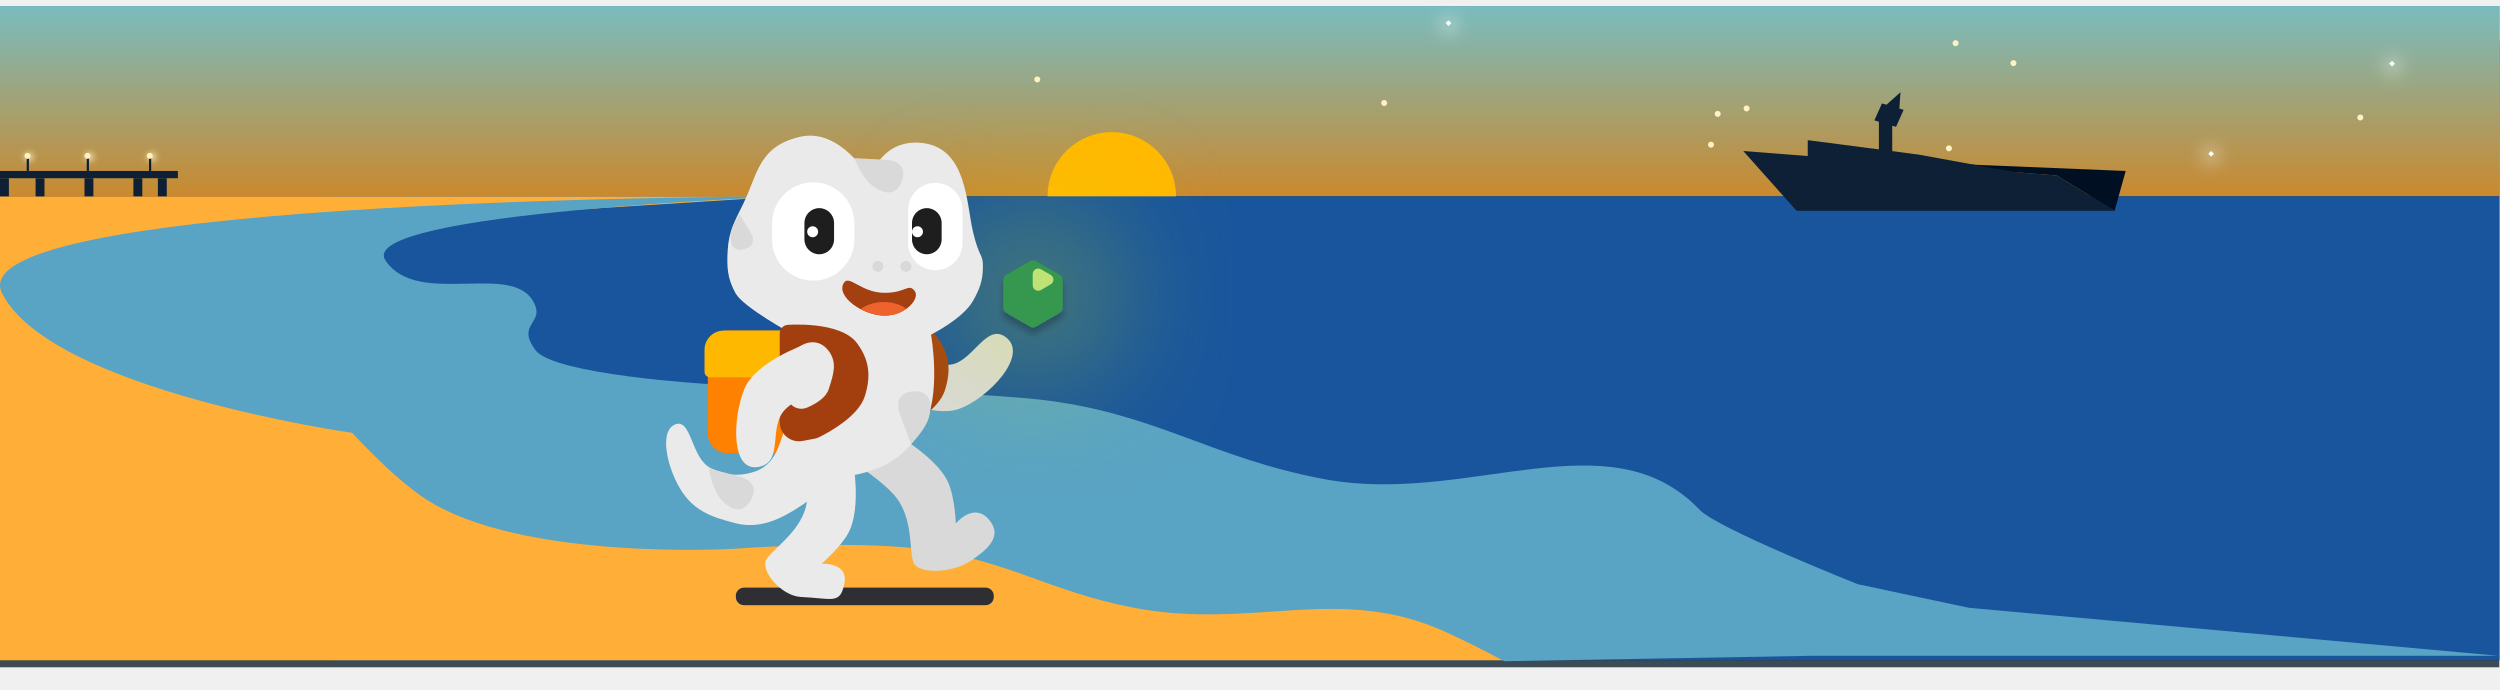
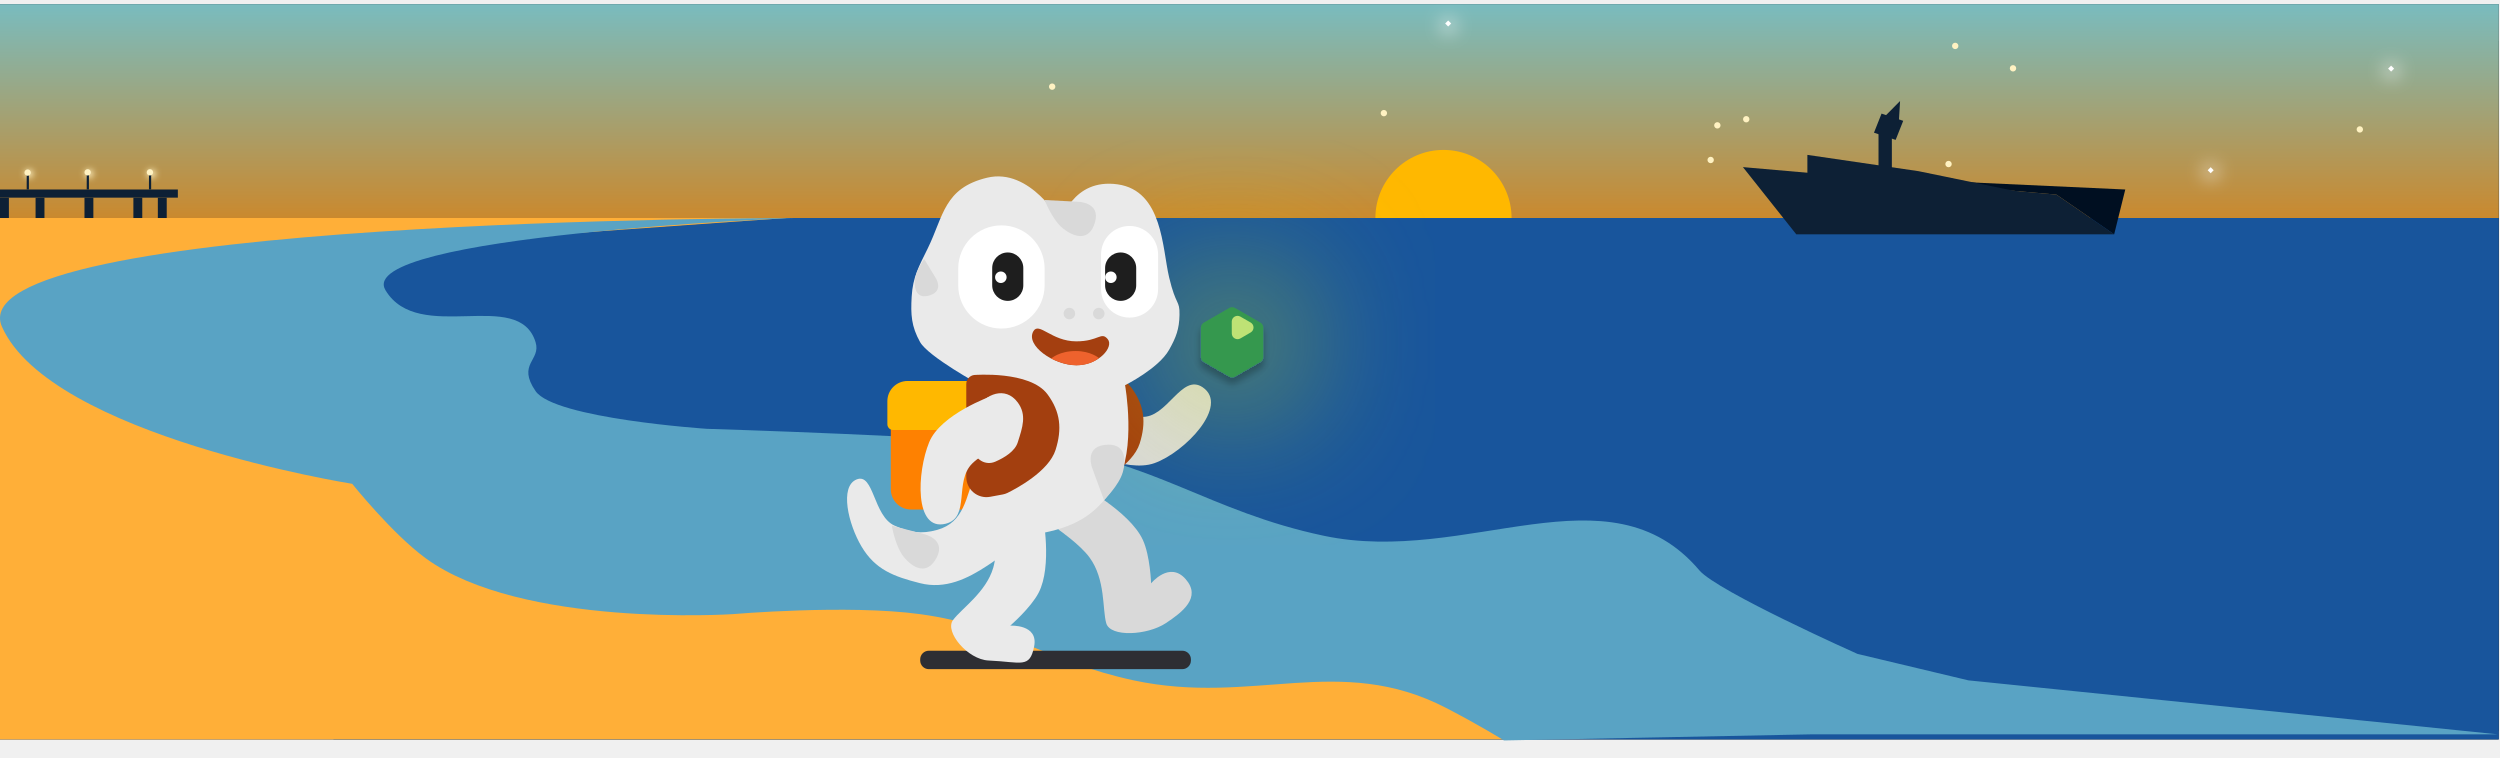
- <svg xmlns="http://www.w3.org/2000/svg" width="1664" height="459" viewBox="0 0 1664 459" fill="none">
-   <rect y="27.119" width="1663.51" height="417.033" fill="#3D4B54" />
-   <rect x="707.438" y="395.635" width="248.639" height="18.483" rx="9.242" fill="#F7F7F7" />
-   <rect y="4.016" width="1663.51" height="435.492" fill="#21282C" />
-   <rect y="4.016" width="1663.51" height="126.667" fill="url(#paint0_linear_760_2890)" />
-   <circle cx="739.996" cy="130.68" r="42.758" fill="#FFB800" />
-   <rect x="221.998" y="130.682" width="1441.51" height="308.825" fill="#18559C" />
-   <path d="M0 130.682H523.177L236.799 148.777L292.298 254.332L1017.49 404.523L1000.47 439.507H0V130.682Z" fill="#FFAF38" />
+ <svg xmlns="http://www.w3.org/2000/svg" width="1657" height="502" viewBox="0 0 1657 502" fill="none">
+   <rect y="27.104" width="1656.18" height="457.45" fill="#3D4B54" />
+   <rect x="704.32" y="431.334" width="247.543" height="20.275" rx="10.137" fill="#F7F7F7" />
+   <rect y="2.762" width="1656.18" height="487.326" fill="#21282C" />
+   <rect y="2.762" width="1656.18" height="141.743" fill="url(#paint0_linear_760_2890)" />
+   <circle cx="956.737" cy="144.5" r="45.131" fill="#FFB800" />
+   <rect x="221.02" y="144.504" width="1435.16" height="345.583" fill="#18559C" />
+   <path d="M0 144.504H520.871L235.755 164.753L291.01 282.872L1013.01 450.939L996.065 490.087H0V144.504Z" fill="#FFAF38" />
  <g filter="url(#filter0_f_760_2890)">
-     <rect x="1466.67" y="103.121" width="6.681" height="6.681" transform="rotate(-45 1466.67 103.121)" fill="white" />
+     <rect x="1460.21" y="113.963" width="7.052" height="7.052" transform="rotate(-45 1460.21 113.963)" fill="white" />
  </g>
-   <rect x="1469.84" y="102.375" width="2.672" height="2.672" transform="rotate(-45 1469.84 102.375)" fill="white" />
+   <rect x="1463.24" y="112.828" width="2.821" height="2.821" transform="rotate(-45 1463.24 112.828)" fill="white" />
  <g filter="url(#filter1_f_760_2890)">
-     <rect x="1587.57" y="43.723" width="6.681" height="6.681" transform="rotate(-45 1587.57 43.7227)" fill="white" />
+     <rect x="1580.01" y="46.893" width="7.052" height="7.052" transform="rotate(-45 1580.01 46.8926)" fill="white" />
  </g>
-   <rect x="1590.24" y="42.389" width="2.672" height="2.672" transform="rotate(-45 1590.24 42.3887)" fill="white" />
+   <rect x="1582.83" y="45.486" width="2.821" height="2.821" transform="rotate(-45 1582.83 45.4863)" fill="white" />
  <g filter="url(#filter2_f_760_2890)">
-     <rect x="959.543" y="16.725" width="6.681" height="6.681" transform="rotate(-45 959.543 16.7246)" fill="white" />
+     <rect x="955.033" y="16.986" width="7.052" height="7.052" transform="rotate(-45 955.033 16.9863)" fill="white" />
  </g>
-   <rect x="962.215" y="15.387" width="2.672" height="2.672" transform="rotate(-45 962.215 15.3867)" fill="white" />
-   <circle cx="1571.01" cy="78.205" r="2.004" fill="#FFF2C2" />
-   <circle cx="1297.21" cy="98.713" r="2.004" fill="#FFF2C2" />
-   <circle cx="1340.13" cy="42.016" r="2.004" fill="#FFF2C2" />
-   <circle cx="1301.65" cy="28.747" r="2.004" fill="#FFF2C2" />
-   <circle cx="1162.53" cy="72.174" r="2.004" fill="#FFF2C2" />
-   <circle cx="1143.3" cy="75.793" r="2.004" fill="#FFF2C2" />
-   <circle cx="921.295" cy="68.555" r="2.004" fill="#FFF2C2" />
-   <circle cx="1138.85" cy="96.301" r="2.004" fill="#FFF2C2" />
-   <circle cx="690.416" cy="52.871" r="2.004" fill="#FFF2C2" />
-   <path d="M1160.31 100.521L1368.99 116.807L1407.47 140.331H1195.83L1160.31 100.521Z" fill="#0D2035" />
-   <path d="M1238.01 106.555L1414.87 113.793L1407.47 140.332L1368.99 116.809L1238.01 106.555Z" fill="#000F21" />
-   <path d="M1203.23 93.283L1277.23 102.934L1349.75 116.204H1203.23V93.283Z" fill="#0D2035" />
-   <rect x="1250.59" y="73.982" width="8.88" height="31.365" fill="#0D2035" />
-   <rect width="15.045" height="12.372" transform="matrix(0.95882 0.284016 -0.407202 0.913338 1252.62 68.8359)" fill="#0D2035" />
-   <path d="M1264.95 61.365L1264.12 73.829L1254.66 70.609L1264.95 61.365Z" fill="#0D2035" />
-   <path d="M1310.42 404.523L1662.77 436.491H1206.19L1001.21 440.11C1001.21 440.11 985.274 431.227 962.623 420.809C891.575 388.13 834.113 419.69 754.684 404.523C697.65 393.632 670.541 372.371 612.605 365.317C564.302 359.435 487.546 365.317 487.546 365.317C487.546 365.317 346.837 373.53 283.306 332.142C261.091 317.669 234.467 288.11 234.467 288.11C234.467 288.11 33.928 259.761 1.368 195.221C-31.192 130.682 528.245 130.682 528.245 130.682C528.245 130.682 234.467 140.936 256.667 173.507C278.867 206.078 345.38 171.521 356.566 204.269C360.287 215.161 343.986 216.936 356.566 233.221C369.146 249.507 470.526 255.539 470.526 255.539C470.526 255.539 637.595 260.08 690.305 265.793C768.394 274.256 804.469 304.418 881.223 318.872C976.874 336.885 1071.14 276.171 1131.34 339.38C1143.17 351.797 1236.53 388.84 1236.53 388.84L1310.42 404.523Z" fill="#59A3C4" />
-   <rect y="113.791" width="118.399" height="4.825" fill="#0D2035" />
-   <rect x="62.158" y="118.617" width="12.063" height="5.92" transform="rotate(90 62.1582 118.617)" fill="#0D2035" />
-   <rect x="110.998" y="118.617" width="12.063" height="5.92" transform="rotate(90 110.998 118.617)" fill="#0D2035" />
-   <rect x="94.719" y="118.617" width="12.063" height="5.92" transform="rotate(90 94.7188 118.617)" fill="#0D2035" />
-   <rect x="29.6" y="118.617" width="12.063" height="5.92" transform="rotate(90 29.5996 118.617)" fill="#0D2035" />
-   <rect x="5.92" y="118.617" width="12.063" height="5.92" transform="rotate(90 5.91992 118.617)" fill="#0D2035" />
+   <rect x="957.852" y="15.576" width="2.821" height="2.821" transform="rotate(-45 957.852 15.5762)" fill="white" />
+   <circle cx="1564.09" cy="85.781" r="2.116" fill="#FFF2C2" />
+   <circle cx="1291.49" cy="108.729" r="2.116" fill="#FFF2C2" />
+   <circle cx="1334.22" cy="45.285" r="2.116" fill="#FFF2C2" />
+   <circle cx="1295.92" cy="30.436" r="2.116" fill="#FFF2C2" />
+   <circle cx="1157.41" cy="79.031" r="2.116" fill="#FFF2C2" />
+   <circle cx="1138.26" cy="83.082" r="2.116" fill="#FFF2C2" />
+   <circle cx="917.235" cy="74.983" r="2.116" fill="#FFF2C2" />
+   <circle cx="1133.83" cy="106.032" r="2.116" fill="#FFF2C2" />
+   <circle cx="697.373" cy="57.432" r="2.116" fill="#FFF2C2" />
+   <path d="M1155.2 110.754L1362.96 128.978L1401.27 155.302H1190.56L1155.2 110.754Z" fill="#0D2035" />
+   <path d="M1232.56 117.504L1408.64 125.604L1401.27 155.302L1362.96 128.978L1232.56 117.504Z" fill="#000F21" />
+   <path d="M1197.93 102.656L1271.6 113.456L1343.8 128.305H1197.93V102.656Z" fill="#0D2035" />
+   <rect x="1245.08" y="81.055" width="8.841" height="35.098" fill="#0D2035" />
+   <rect width="15.137" height="13.603" transform="matrix(0.948796 0.31589 -0.368714 0.929543 1247.09 75.2969)" fill="#0D2035" />
+   <path d="M1259.37 66.938L1258.55 80.885L1249.13 77.282L1259.37 66.938Z" fill="#0D2035" />
+   <path d="M1304.65 450.939L1655.44 486.712H1200.88L996.802 490.762C996.802 490.762 980.932 480.821 958.381 469.163C887.645 432.595 830.437 467.911 751.358 450.939C694.575 438.751 667.586 414.96 609.905 407.066C561.815 400.484 485.397 407.066 485.397 407.066C485.397 407.066 345.308 416.257 282.058 369.943C259.94 353.747 233.433 320.67 233.433 320.67C233.433 320.67 33.779 288.947 1.362 216.725C-31.055 144.504 525.917 144.504 525.917 144.504C525.917 144.504 233.433 155.978 255.535 192.427C277.638 228.875 343.858 190.204 354.995 226.85C358.699 239.039 342.47 241.024 354.995 259.248C367.519 277.472 468.452 284.222 468.452 284.222C468.452 284.222 634.785 289.304 687.262 295.696C765.007 305.167 800.924 338.918 877.34 355.093C972.569 375.251 1066.42 307.31 1126.36 378.042C1138.13 391.937 1231.08 433.389 1231.08 433.389L1304.65 450.939Z" fill="#59A3C4" />
+   <rect y="125.604" width="117.878" height="5.4" fill="#0D2035" />
+   <rect x="61.885" y="131.004" width="13.499" height="5.894" transform="rotate(90 61.8848 131.004)" fill="#0D2035" />
+   <rect x="110.51" y="131.004" width="13.499" height="5.894" transform="rotate(90 110.51 131.004)" fill="#0D2035" />
+   <rect x="94.301" y="131.004" width="13.499" height="5.894" transform="rotate(90 94.3008 131.004)" fill="#0D2035" />
+   <rect x="29.469" y="131.004" width="13.499" height="5.894" transform="rotate(90 29.4688 131.004)" fill="#0D2035" />
+   <rect x="5.895" y="131.004" width="13.499" height="5.894" transform="rotate(90 5.89453 131.004)" fill="#0D2035" />
  <g filter="url(#filter3_f_760_2890)">
-     <circle cx="59.487" cy="104.461" r="2.672" fill="#FFF2C2" />
+     <circle cx="59.065" cy="115.164" r="2.821" fill="#FFF2C2" />
  </g>
-   <rect x="59.201" y="104.143" width="9.651" height="1.48" transform="rotate(90 59.2012 104.143)" fill="#0D2035" />
-   <circle cx="58.245" cy="103.735" r="2.004" fill="#FFF2C2" />
+   <rect x="58.94" y="114.807" width="10.8" height="1.473" transform="rotate(90 58.9395 114.807)" fill="#0D2035" />
+   <circle cx="58.108" cy="114.223" r="2.116" fill="#FFF2C2" />
  <g filter="url(#filter4_f_760_2890)">
-     <circle cx="19.241" cy="104.461" r="2.672" fill="#FFF2C2" />
+     <circle cx="19.157" cy="115.164" r="2.821" fill="#FFF2C2" />
  </g>
-   <rect x="19.24" y="104.143" width="9.651" height="1.48" transform="rotate(90 19.2402 104.143)" fill="#0D2035" />
-   <circle cx="18.284" cy="103.778" r="2.004" fill="#FFF2C2" />
+   <rect x="19.156" y="114.807" width="10.8" height="1.473" transform="rotate(90 19.1562 114.807)" fill="#0D2035" />
+   <circle cx="18.323" cy="114.397" r="2.116" fill="#FFF2C2" />
  <g filter="url(#filter5_f_760_2890)">
-     <circle cx="100.926" cy="104.461" r="2.672" fill="#FFF2C2" />
+     <circle cx="100.321" cy="115.164" r="2.821" fill="#FFF2C2" />
  </g>
-   <rect x="100.639" y="104.143" width="9.651" height="1.48" transform="rotate(90 100.639 104.143)" fill="#0D2035" />
-   <circle cx="99.684" cy="103.735" r="2.004" fill="#FFF2C2" />
-   <path d="M655.982 391.121H495.236C492.209 391.121 489.756 393.576 489.756 396.604V397.335C489.756 400.363 492.209 402.818 495.236 402.818H655.982C659.009 402.818 661.462 400.363 661.462 397.335V396.604C661.462 393.576 659.009 391.121 655.982 391.121Z" fill="#2E2E33" />
-   <path d="M638.257 272.18C620.137 278.598 590.06 262.189 590.06 262.189C590.06 262.189 587.406 252.902 589.458 247.57C592.342 240.075 606.299 235.78 606.299 235.78C606.299 235.78 620.447 242.164 630.126 242.786C646.404 243.832 655.441 214.875 668.932 224.048C685.984 235.643 657.691 265.295 638.257 272.18Z" fill="#D9D9D9" />
-   <path d="M572.32 217.948C572.32 215.082 574.419 212.648 577.252 212.228C577.252 212.228 612.656 209.34 623.832 224.474C632.1 235.669 633.145 246.477 628.947 259.748C624.625 273.411 603.92 284.334 598.358 287.057C597.439 287.507 596.471 287.806 595.465 287.993L587.435 289.481C579.574 290.937 572.32 284.9 572.32 276.901V217.948Z" fill="#A33F0F" />
-   <path d="M579.08 233.392C584.253 224.58 597.009 218.886 604.963 229.637C610.847 237.589 607.951 245.532 604.963 254.959C603.188 260.562 596.748 264.576 590.737 267.193C584.441 269.933 577.72 265.775 576.833 258.963C575.737 250.553 575.35 239.746 579.08 233.392Z" fill="#EAEAEA" />
-   <path d="M471.123 232.843C471.123 225.777 476.848 220.049 483.91 220.049H547.112V288.77C547.112 295.836 541.387 301.564 534.326 301.564H483.91C476.848 301.564 471.123 295.836 471.123 288.77V232.843Z" fill="#FE8101" />
-   <path d="M519.713 247.464C519.713 249.483 518.077 251.12 516.06 251.12H472.585C470.567 251.12 468.932 249.483 468.932 247.464V232.843C468.932 225.777 474.656 220.049 481.718 220.049H519.713V247.464Z" fill="#FFB800" />
+   <rect x="100.195" y="114.807" width="10.8" height="1.473" transform="rotate(90 100.195 114.807)" fill="#0D2035" />
+   <circle cx="99.365" cy="114.223" r="2.116" fill="#FFF2C2" />
+   <path d="M783.617 431.299H615.633C612.47 431.299 609.906 433.864 609.906 437.029V437.793C609.906 440.957 612.47 443.523 615.633 443.523H783.617C786.78 443.523 789.344 440.957 789.344 437.793V437.029C789.344 433.864 786.78 431.299 783.617 431.299Z" fill="#2E2E33" />
+   <path d="M765.095 307C746.159 313.708 714.728 296.56 714.728 296.56C714.728 296.56 711.954 286.855 714.098 281.283C717.112 273.45 731.697 268.961 731.697 268.961C731.697 268.961 746.483 275.633 756.598 276.283C773.608 277.376 783.053 247.116 797.151 256.701C814.971 268.818 785.404 299.805 765.095 307Z" fill="#D9D9D9" />
+   <path d="M696.189 250.327C696.189 247.332 698.382 244.788 701.344 244.35C701.344 244.35 738.341 241.331 750.021 257.146C758.661 268.846 759.753 280.141 755.366 294.009C750.849 308.287 729.212 319.702 723.4 322.548C722.439 323.018 721.428 323.331 720.376 323.526L711.985 325.08C703.77 326.603 696.189 320.293 696.189 311.934V250.327Z" fill="#A33F0F" />
+   <path d="M703.252 266.466C708.658 257.257 721.989 251.307 730.301 262.542C736.45 270.852 733.424 279.152 730.301 289.004C728.446 294.859 721.716 299.054 715.434 301.788C708.855 304.653 701.832 300.307 700.904 293.188C699.759 284.399 699.355 273.106 703.252 266.466Z" fill="#EAEAEA" />
+   <path d="M590.436 265.893C590.436 258.509 596.418 252.523 603.798 252.523H669.846V324.339C669.846 331.723 663.864 337.709 656.484 337.709H603.798C596.418 337.709 590.436 331.723 590.436 324.339V265.893Z" fill="#FE8101" />
+   <path d="M641.212 281.173C641.212 283.283 639.503 284.993 637.394 284.993H591.962C589.854 284.993 588.145 283.283 588.145 281.173V265.893C588.145 258.509 594.127 252.523 601.507 252.523H641.212V281.173Z" fill="#FFB800" />
  <g filter="url(#filter6_f_760_2890)">
-     <path d="M656.156 188.092C658.808 176.807 667.275 167.794 678.367 164.449C689.461 161.104 701.495 163.935 709.937 171.874C718.379 179.814 721.946 191.657 719.295 202.942C716.643 214.227 708.176 223.24 697.083 226.585C685.99 229.93 673.956 227.099 665.514 219.16C657.072 211.22 653.505 199.377 656.156 188.092Z" fill="#D0E60A" />
+     <path d="M783.799 219.127C786.569 207.333 795.417 197.915 807.01 194.42C818.603 190.924 831.179 193.882 840.001 202.179C848.823 210.477 852.55 222.853 849.78 234.646C847.009 246.439 838.161 255.857 826.568 259.353C814.975 262.849 802.399 259.891 793.578 251.593C784.755 243.296 781.028 230.92 783.799 219.127Z" fill="#D0E60A" />
  </g>
  <g filter="url(#filter7_d_760_2890)">
-     <path d="M685.756 173.72C686.887 173.067 688.279 173.067 689.41 173.72L705.531 183.033C706.661 183.686 707.357 184.892 707.357 186.199V204.824C707.357 206.13 706.661 207.337 705.531 207.989L689.41 217.302C688.279 217.955 686.887 217.955 685.756 217.302L669.635 207.989C668.505 207.337 667.809 206.13 667.809 204.824V186.199C667.809 184.892 668.505 183.686 669.635 183.033L685.756 173.72Z" fill="#35984E" />
+     <path d="M814.732 204.107C815.914 203.425 817.369 203.425 818.55 204.107L835.397 213.84C836.578 214.522 837.306 215.783 837.306 217.148V236.612C837.306 237.977 836.578 239.238 835.397 239.92L818.55 249.652C817.369 250.334 815.914 250.334 814.732 249.652L797.885 239.92C796.704 239.238 795.977 237.977 795.977 236.612V217.148C795.977 215.783 796.704 214.522 797.885 213.84L814.732 204.107Z" fill="#35984E" />
  </g>
-   <path d="M692.875 193.043C690.445 194.458 687.394 192.711 687.384 189.897L687.357 182.402C687.347 179.589 690.385 177.819 692.826 179.217L699.326 182.941C701.767 184.339 701.779 187.857 699.349 189.272L692.875 193.043Z" fill="#BEE275" />
-   <path d="M630.948 320.79C622.536 302.615 590.644 285.805 590.644 285.805C590.644 285.805 580.595 288.793 577.15 293.521C572.308 300.167 577.536 314.342 577.536 314.342C577.536 314.342 591.18 323.814 597.143 331.959C607.424 346.003 605.193 364.754 607.762 373.711C610.332 382.667 633.833 381.417 645.566 373.624C655.947 366.729 668.361 357.397 658.109 345.702C647.858 334.007 636.2 348.397 636.2 348.397C636.2 348.397 635.647 330.943 630.948 320.79Z" fill="#D9D9D9" />
-   <path d="M564.843 354.406C573.718 337.347 567.509 305.231 567.509 305.231C567.509 305.231 559.215 300.29 553.539 300.911C545.56 301.785 537.842 314.188 537.842 314.188C537.842 314.188 538.753 329.353 536.087 338.484C531.49 354.228 515.811 364.437 510.496 371.778C505.181 379.114 519.839 396.755 533.164 397.336C554.055 398.25 559.208 402.636 562.025 388.38C564.843 374.124 546.864 375.221 546.864 375.221C546.864 375.221 559.885 363.936 564.843 354.406Z" fill="#EAEAEA" />
-   <path d="M484.34 166.6C485.05 153.981 489.011 147.246 494.569 135.895C504.616 115.378 504.799 97.696 532.199 91.117C559.599 84.537 578.961 119.08 578.961 119.08C578.961 119.08 586.268 91.299 614.947 95.32C643.625 99.341 643.26 135.895 647.644 154.355C652.028 172.815 654.403 168.488 654.22 178.115C654.048 187.124 652.057 192.376 647.644 200.23C640.928 212.182 619.696 222.711 619.696 222.711C619.696 222.711 627.058 263.85 614.399 284.487C602.94 303.166 590.652 311.72 568.184 316.289C545.716 320.858 521.74 356.414 489.637 348.274C473.079 344.075 461.28 339.756 452.556 325.062C444.045 310.726 438.491 286.863 449.451 282.476C460.411 278.09 459.95 305.614 473.38 311.72C483.106 316.141 490.31 317.342 500.597 314.461C517.717 309.667 518.821 293.931 525.009 277.257C532.533 256.982 532.499 244.906 527.997 222.711C527.997 222.711 494.805 204.609 489.637 195.295C484.11 185.332 483.7 177.978 484.34 166.6Z" fill="#EAEAEA" />
-   <path d="M568.668 105.27L589.857 106.366C589.857 106.366 604.288 106.549 600.635 119.343C596.981 132.137 586.935 128.664 580.176 123.181C573.417 117.698 568.668 105.27 568.668 105.27Z" fill="#D9D9D9" />
-   <path d="M492.257 142.652L499.561 154.658C499.561 154.658 504.856 162.616 496.232 165.593C487.607 168.57 485.819 161.73 486.401 155.905C486.983 150.079 492.257 142.652 492.257 142.652Z" fill="#D9D9D9" />
-   <path d="M471.752 311.801L492.275 317.19C492.275 317.19 506.366 320.308 500.187 332.09C494.007 343.872 484.877 338.426 479.375 331.681C473.873 324.936 471.752 311.801 471.752 311.801Z" fill="#D9D9D9" />
-   <path d="M615.065 173.809C615.065 180.168 609.912 185.323 603.557 185.323C597.201 185.323 592.049 180.168 592.049 173.809C592.049 167.449 593.73 157.359 600.086 157.359C606.442 157.359 615.065 167.449 615.065 173.809Z" fill="#EAEAEA" />
-   <path d="M606.315 295.541L598.99 275.617C598.99 275.617 593.482 262.27 606.676 260.599C619.869 258.928 620.629 269.537 618.248 277.91C615.868 286.284 606.315 295.541 606.315 295.541Z" fill="#D9D9D9" />
-   <path d="M584.376 180.936C586.394 180.936 588.029 179.299 588.029 177.28C588.029 175.262 586.394 173.625 584.376 173.625C582.358 173.625 580.723 175.262 580.723 177.28C580.723 179.299 582.358 180.936 584.376 180.936Z" fill="#D9D9D9" />
-   <path d="M603.009 180.936C605.026 180.936 606.662 179.299 606.662 177.28C606.662 175.262 605.026 173.625 603.009 173.625C600.991 173.625 599.355 175.262 599.355 177.28C599.355 179.299 600.991 180.936 603.009 180.936Z" fill="#D9D9D9" />
-   <path d="M608.648 193.441C612.849 198.376 603.062 210.073 588.737 210.073C574.412 210.073 556.405 197.462 561.52 188.506C565.069 182.292 573.028 194.903 588.737 194.903C603.062 194.903 604.446 188.506 608.648 193.441Z" fill="#A43F10" />
-   <path d="M603.009 205.427C603.009 205.427 598.625 210.073 588.737 210.073C580.906 210.073 572.869 205.793 572.869 205.793C572.869 205.793 577.906 201.041 588.396 201.041C597.894 201.041 603.009 205.427 603.009 205.427Z" fill="#EE622D" />
-   <path d="M518.982 221.969C518.982 219.104 521.081 216.67 523.914 216.25C523.914 216.25 559.318 213.361 570.494 228.495C578.762 239.69 579.807 250.499 575.609 263.77C571.287 277.433 550.583 288.355 545.02 291.079C544.101 291.529 543.133 291.828 542.127 292.014L534.097 293.502C526.236 294.959 518.982 288.922 518.982 280.922V221.969Z" fill="#A33F0F" />
-   <path d="M525.74 237.412C530.913 228.6 543.669 222.905 551.623 233.656C557.507 241.609 554.611 249.551 551.623 258.979C549.848 264.581 543.408 268.596 537.397 271.213C531.102 273.953 524.381 269.794 523.493 262.982C522.397 254.572 522.011 243.766 525.74 237.412Z" fill="#EAEAEA" />
-   <path d="M495.481 258.798C502.794 241.012 535.079 229.547 535.079 229.547C535.079 229.547 543.762 233.766 546.362 238.852C550.017 246.003 543.902 259.27 543.902 259.27C543.902 259.27 529.709 265.555 522.787 272.352C511.146 283.785 521.739 306.646 505.909 310.579C485.9 315.55 487.638 277.875 495.481 258.798Z" fill="#EAEAEA" />
-   <path d="M568.667 148.769C568.667 133.628 556.4 121.354 541.267 121.354C526.135 121.354 513.867 133.628 513.867 148.769V159.37C513.867 174.511 526.135 186.785 541.267 186.785C556.4 186.785 568.667 174.511 568.667 159.37V148.769Z" fill="white" />
-   <path d="M555.15 148.403C555.15 142.952 550.734 138.533 545.286 138.533C539.838 138.533 535.422 142.952 535.422 148.403V159.369C535.422 164.82 539.838 169.239 545.286 169.239C550.734 169.239 555.15 164.82 555.15 159.369V148.403Z" fill="#1E1E1E" />
-   <path d="M540.901 157.908C542.919 157.908 544.555 156.272 544.555 154.253C544.555 152.234 542.919 150.598 540.901 150.598C538.884 150.598 537.248 152.234 537.248 154.253C537.248 156.272 538.884 157.908 540.901 157.908Z" fill="white" />
-   <path d="M640.639 139.813C640.639 129.82 632.542 121.719 622.555 121.719C612.567 121.719 604.471 129.82 604.471 139.813V161.745C604.471 171.738 612.567 179.84 622.555 179.84C632.542 179.84 640.639 171.738 640.639 161.745V139.813Z" fill="white" />
-   <path d="M626.755 148.403C626.755 142.952 622.339 138.533 616.891 138.533C611.444 138.533 607.027 142.952 607.027 148.403V159.369C607.027 164.82 611.444 169.239 616.891 169.239C622.339 169.239 626.755 164.82 626.755 159.369V148.403Z" fill="#1E1E1E" />
-   <path d="M610.681 157.908C612.698 157.908 614.334 156.272 614.334 154.253C614.334 152.234 612.698 150.598 610.681 150.598C608.663 150.598 607.027 152.234 607.027 154.253C607.027 156.272 608.663 157.908 610.681 157.908Z" fill="white" />
+   <path d="M822.173 224.301C819.633 225.78 816.445 223.954 816.434 221.013L816.406 213.181C816.396 210.241 819.57 208.391 822.121 209.852L828.914 213.744C831.464 215.205 831.477 218.881 828.938 220.36L822.173 224.301Z" fill="#BEE275" />
+   <path d="M757.457 357.799C748.667 338.806 715.338 321.238 715.338 321.238C715.338 321.238 704.836 324.361 701.237 329.302C696.177 336.247 701.64 351.06 701.64 351.06C701.64 351.06 715.899 360.959 722.13 369.471C732.874 384.147 730.542 403.743 733.227 413.103C735.912 422.462 760.472 421.156 772.733 413.012C783.582 405.806 796.555 396.054 785.841 383.832C775.128 371.611 762.946 386.649 762.946 386.649C762.946 386.649 762.367 368.409 757.457 357.799Z" fill="#D9D9D9" />
+   <path d="M688.375 392.929C697.65 375.101 691.162 341.539 691.162 341.539C691.162 341.539 682.494 336.376 676.562 337.025C668.224 337.939 660.158 350.899 660.158 350.899C660.158 350.899 661.11 366.747 658.325 376.29C653.521 392.743 637.136 403.412 631.582 411.082C626.027 418.749 641.346 437.184 655.27 437.791C677.101 438.746 682.487 443.33 685.431 428.433C688.375 413.535 669.587 414.681 669.587 414.681C669.587 414.681 683.194 402.888 688.375 392.929Z" fill="#EAEAEA" />
+   <path d="M604.248 196.668C604.99 183.48 609.129 176.442 614.938 164.58C625.437 143.139 625.628 124.661 654.261 117.785C682.895 110.909 703.13 147.008 703.13 147.008C703.13 147.008 710.765 117.976 740.735 122.178C770.705 126.38 770.323 164.58 774.905 183.871C779.486 203.162 781.968 198.641 781.777 208.701C781.598 218.115 779.517 223.604 774.905 231.812C767.887 244.301 745.698 255.304 745.698 255.304C745.698 255.304 753.392 298.296 740.162 319.862C728.188 339.382 715.347 348.321 691.867 353.096C668.387 357.871 643.332 395.028 609.784 386.521C592.48 382.133 580.15 377.62 571.033 362.264C562.138 347.282 556.334 322.345 567.788 317.761C579.241 313.177 578.76 341.941 592.794 348.321C602.958 352.942 610.487 354.197 621.237 351.186C639.127 346.176 640.281 329.731 646.748 312.306C654.611 291.119 654.575 278.499 649.871 255.304C649.871 255.304 615.184 236.387 609.784 226.655C604.007 216.243 603.579 208.557 604.248 196.668Z" fill="#EAEAEA" />
+   <path d="M692.371 132.576L714.514 133.722C714.514 133.722 729.595 133.913 725.777 147.283C721.959 160.653 711.46 157.024 704.397 151.294C697.334 145.564 692.371 132.576 692.371 132.576Z" fill="#D9D9D9" />
+   <path d="M612.521 171.641L620.155 184.187C620.155 184.187 625.688 192.503 616.675 195.614C607.662 198.725 605.793 191.577 606.402 185.49C607.01 179.402 612.521 171.641 612.521 171.641Z" fill="#D9D9D9" />
+   <path d="M591.094 348.404L612.54 354.036C612.54 354.036 627.266 357.295 620.809 369.607C614.351 381.919 604.81 376.228 599.06 369.18C593.311 362.131 591.094 348.404 591.094 348.404Z" fill="#D9D9D9" />
+   <path d="M740.859 204.2C740.859 210.845 735.475 216.233 728.833 216.233C722.191 216.233 716.807 210.845 716.807 204.2C716.807 197.554 718.564 187.01 725.206 187.01C731.848 187.01 740.859 197.554 740.859 204.2Z" fill="#EAEAEA" />
+   <path d="M731.714 331.413L724.059 310.592C724.059 310.592 718.303 296.644 732.091 294.898C745.878 293.152 746.672 304.238 744.184 312.989C741.697 321.74 731.714 331.413 731.714 331.413Z" fill="#D9D9D9" />
+   <path d="M708.789 211.65C710.897 211.65 712.606 209.939 712.606 207.83C712.606 205.72 710.897 204.01 708.789 204.01C706.68 204.01 704.971 205.72 704.971 207.83C704.971 209.939 706.68 211.65 708.789 211.65Z" fill="#D9D9D9" />
+   <path d="M728.259 211.65C730.368 211.65 732.077 209.939 732.077 207.83C732.077 205.72 730.368 204.01 728.259 204.01C726.151 204.01 724.441 205.72 724.441 207.83C724.441 209.939 726.151 211.65 728.259 211.65Z" fill="#D9D9D9" />
+   <path d="M734.151 224.717C738.542 229.874 728.315 242.098 713.344 242.098C698.374 242.098 679.557 228.919 684.902 219.56C688.61 213.066 696.928 226.245 713.344 226.245C728.315 226.245 729.761 219.56 734.151 224.717Z" fill="#A43F10" />
+   <path d="M728.259 237.242C728.259 237.242 723.677 242.097 713.344 242.097C705.161 242.097 696.762 237.624 696.762 237.624C696.762 237.624 702.025 232.658 712.987 232.658C722.914 232.658 728.259 237.242 728.259 237.242Z" fill="#EE622D" />
+   <path d="M640.449 254.528C640.449 251.533 642.642 248.99 645.603 248.551C645.603 248.551 682.601 245.532 694.281 261.348C702.92 273.047 704.013 284.342 699.625 298.211C695.109 312.488 673.472 323.903 667.66 326.749C666.699 327.219 665.688 327.532 664.636 327.727L656.245 329.281C648.03 330.804 640.449 324.495 640.449 316.135V254.528Z" fill="#A33F0F" />
+   <path d="M647.512 270.667C652.918 261.458 666.249 255.508 674.561 266.743C680.71 275.053 677.683 283.353 674.561 293.205C672.705 299.06 665.976 303.255 659.694 305.99C653.115 308.854 646.091 304.508 645.164 297.389C644.019 288.601 643.615 277.308 647.512 270.667Z" fill="#EAEAEA" />
+   <path d="M615.891 293.017C623.533 274.43 657.271 262.449 657.271 262.449C657.271 262.449 666.346 266.858 669.063 272.174C672.882 279.646 666.492 293.511 666.492 293.511C666.492 293.511 651.659 300.078 644.426 307.182C632.261 319.129 643.331 343.02 626.788 347.13C605.878 352.325 607.694 312.953 615.891 293.017Z" fill="#EAEAEA" />
+   <path d="M692.371 178.033C692.371 162.21 679.551 149.383 663.737 149.383C647.923 149.383 635.104 162.21 635.104 178.033V189.111C635.104 204.934 647.923 217.761 663.737 217.761C679.551 217.761 692.371 204.934 692.371 189.111V178.033Z" fill="white" />
+   <path d="M678.245 177.652C678.245 171.956 673.63 167.338 667.937 167.338C662.244 167.338 657.629 171.956 657.629 177.652V189.112C657.629 194.808 662.244 199.426 667.937 199.426C673.63 199.426 678.245 194.808 678.245 189.112V177.652Z" fill="#1E1E1E" />
+   <path d="M663.357 187.583C665.465 187.583 667.175 185.873 667.175 183.763C667.175 181.654 665.465 179.943 663.357 179.943C661.248 179.943 659.539 181.654 659.539 183.763C659.539 185.873 661.248 187.583 663.357 187.583Z" fill="white" />
+   <path d="M767.584 168.675C767.584 158.231 759.123 149.766 748.685 149.766C738.248 149.766 729.787 158.231 729.787 168.675V191.594C729.787 202.038 738.248 210.503 748.685 210.503C759.123 210.503 767.584 202.038 767.584 191.594V168.675Z" fill="white" />
+   <path d="M753.075 177.652C753.075 171.956 748.46 167.338 742.767 167.338C737.074 167.338 732.459 171.956 732.459 177.652V189.112C732.459 194.808 737.074 199.426 742.767 199.426C748.46 199.426 753.075 194.808 753.075 189.112V177.652Z" fill="#1E1E1E" />
+   <path d="M736.277 187.583C738.385 187.583 740.095 185.873 740.095 183.763C740.095 181.654 738.385 179.943 736.277 179.943C734.168 179.943 732.459 181.654 732.459 183.763C732.459 185.873 734.168 187.583 736.277 187.583Z" fill="white" />
  <defs>
-     <filter id="filter0_f_760_2890" x="1454.67" y="86.397" width="33.449" height="33.449" filterUnits="userSpaceOnUse" color-interpolation-filters="sRGB">
+     <filter id="filter0_f_760_2890" x="1448.21" y="96.977" width="33.973" height="33.973" filterUnits="userSpaceOnUse" color-interpolation-filters="sRGB">
      <feFlood flood-opacity="0" result="BackgroundImageFix" />
      <feBlend mode="normal" in="SourceGraphic" in2="BackgroundImageFix" result="shape" />
      <feGaussianBlur stdDeviation="6" result="effect1_foregroundBlur_760_2890" />
    </filter>
-     <filter id="filter1_f_760_2890" x="1575.57" y="26.998" width="33.449" height="33.449" filterUnits="userSpaceOnUse" color-interpolation-filters="sRGB">
+     <filter id="filter1_f_760_2890" x="1568.01" y="29.906" width="33.973" height="33.973" filterUnits="userSpaceOnUse" color-interpolation-filters="sRGB">
      <feFlood flood-opacity="0" result="BackgroundImageFix" />
      <feBlend mode="normal" in="SourceGraphic" in2="BackgroundImageFix" result="shape" />
      <feGaussianBlur stdDeviation="6" result="effect1_foregroundBlur_760_2890" />
    </filter>
-     <filter id="filter2_f_760_2890" x="947.543" y="0" width="33.449" height="33.449" filterUnits="userSpaceOnUse" color-interpolation-filters="sRGB">
+     <filter id="filter2_f_760_2890" x="943.033" y="0" width="33.973" height="33.973" filterUnits="userSpaceOnUse" color-interpolation-filters="sRGB">
      <feFlood flood-opacity="0" result="BackgroundImageFix" />
      <feBlend mode="normal" in="SourceGraphic" in2="BackgroundImageFix" result="shape" />
      <feGaussianBlur stdDeviation="6" result="effect1_foregroundBlur_760_2890" />
    </filter>
-     <filter id="filter3_f_760_2890" x="52.815" y="97.789" width="13.346" height="13.346" filterUnits="userSpaceOnUse" color-interpolation-filters="sRGB">
+     <filter id="filter3_f_760_2890" x="52.244" y="108.344" width="13.641" height="13.641" filterUnits="userSpaceOnUse" color-interpolation-filters="sRGB">
      <feFlood flood-opacity="0" result="BackgroundImageFix" />
      <feBlend mode="normal" in="SourceGraphic" in2="BackgroundImageFix" result="shape" />
      <feGaussianBlur stdDeviation="2" result="effect1_foregroundBlur_760_2890" />
    </filter>
-     <filter id="filter4_f_760_2890" x="12.568" y="97.789" width="13.346" height="13.346" filterUnits="userSpaceOnUse" color-interpolation-filters="sRGB">
+     <filter id="filter4_f_760_2890" x="12.336" y="108.344" width="13.641" height="13.641" filterUnits="userSpaceOnUse" color-interpolation-filters="sRGB">
      <feFlood flood-opacity="0" result="BackgroundImageFix" />
      <feBlend mode="normal" in="SourceGraphic" in2="BackgroundImageFix" result="shape" />
      <feGaussianBlur stdDeviation="2" result="effect1_foregroundBlur_760_2890" />
    </filter>
-     <filter id="filter5_f_760_2890" x="94.254" y="97.789" width="13.346" height="13.346" filterUnits="userSpaceOnUse" color-interpolation-filters="sRGB">
+     <filter id="filter5_f_760_2890" x="93.5" y="108.344" width="13.641" height="13.641" filterUnits="userSpaceOnUse" color-interpolation-filters="sRGB">
      <feFlood flood-opacity="0" result="BackgroundImageFix" />
      <feBlend mode="normal" in="SourceGraphic" in2="BackgroundImageFix" result="shape" />
      <feGaussianBlur stdDeviation="2" result="effect1_foregroundBlur_760_2890" />
    </filter>
-     <filter id="filter6_f_760_2890" x="555.295" y="63.068" width="264.861" height="264.896" filterUnits="userSpaceOnUse" color-interpolation-filters="sRGB">
+     <filter id="filter6_f_760_2890" x="682.898" y="92.977" width="267.781" height="267.82" filterUnits="userSpaceOnUse" color-interpolation-filters="sRGB">
      <feFlood flood-opacity="0" result="BackgroundImageFix" />
      <feBlend mode="normal" in="SourceGraphic" in2="BackgroundImageFix" result="shape" />
      <feGaussianBlur stdDeviation="50" result="effect1_foregroundBlur_760_2890" />
    </filter>
-     <filter id="filter7_d_760_2890" x="663.809" y="173.23" width="47.549" height="52.56" filterUnits="userSpaceOnUse" color-interpolation-filters="sRGB">
+     <filter id="filter7_d_760_2890" x="791.977" y="203.596" width="49.33" height="54.568" filterUnits="userSpaceOnUse" color-interpolation-filters="sRGB">
      <feFlood flood-opacity="0" result="BackgroundImageFix" />
      <feColorMatrix in="SourceAlpha" type="matrix" values="0 0 0 0 0 0 0 0 0 0 0 0 0 0 0 0 0 0 127 0" result="hardAlpha" />
      <feOffset dy="4" />
      <feGaussianBlur stdDeviation="2" />
      <feComposite in2="hardAlpha" operator="out" />
      <feColorMatrix type="matrix" values="0 0 0 0 0 0 0 0 0 0 0 0 0 0 0 0 0 0 0.25 0" />
      <feBlend mode="normal" in2="BackgroundImageFix" result="effect1_dropShadow_760_2890" />
      <feBlend mode="normal" in="SourceGraphic" in2="effect1_dropShadow_760_2890" result="shape" />
    </filter>
-     <linearGradient id="paint0_linear_760_2890" x1="831.756" y1="130.682" x2="831.756" y2="4.016" gradientUnits="userSpaceOnUse">
+     <linearGradient id="paint0_linear_760_2890" x1="828.09" y1="144.505" x2="828.09" y2="2.762" gradientUnits="userSpaceOnUse">
      <stop stop-color="#CA892E" />
      <stop offset="1" stop-color="#79BCBF" />
    </linearGradient>
  </defs>
</svg>
